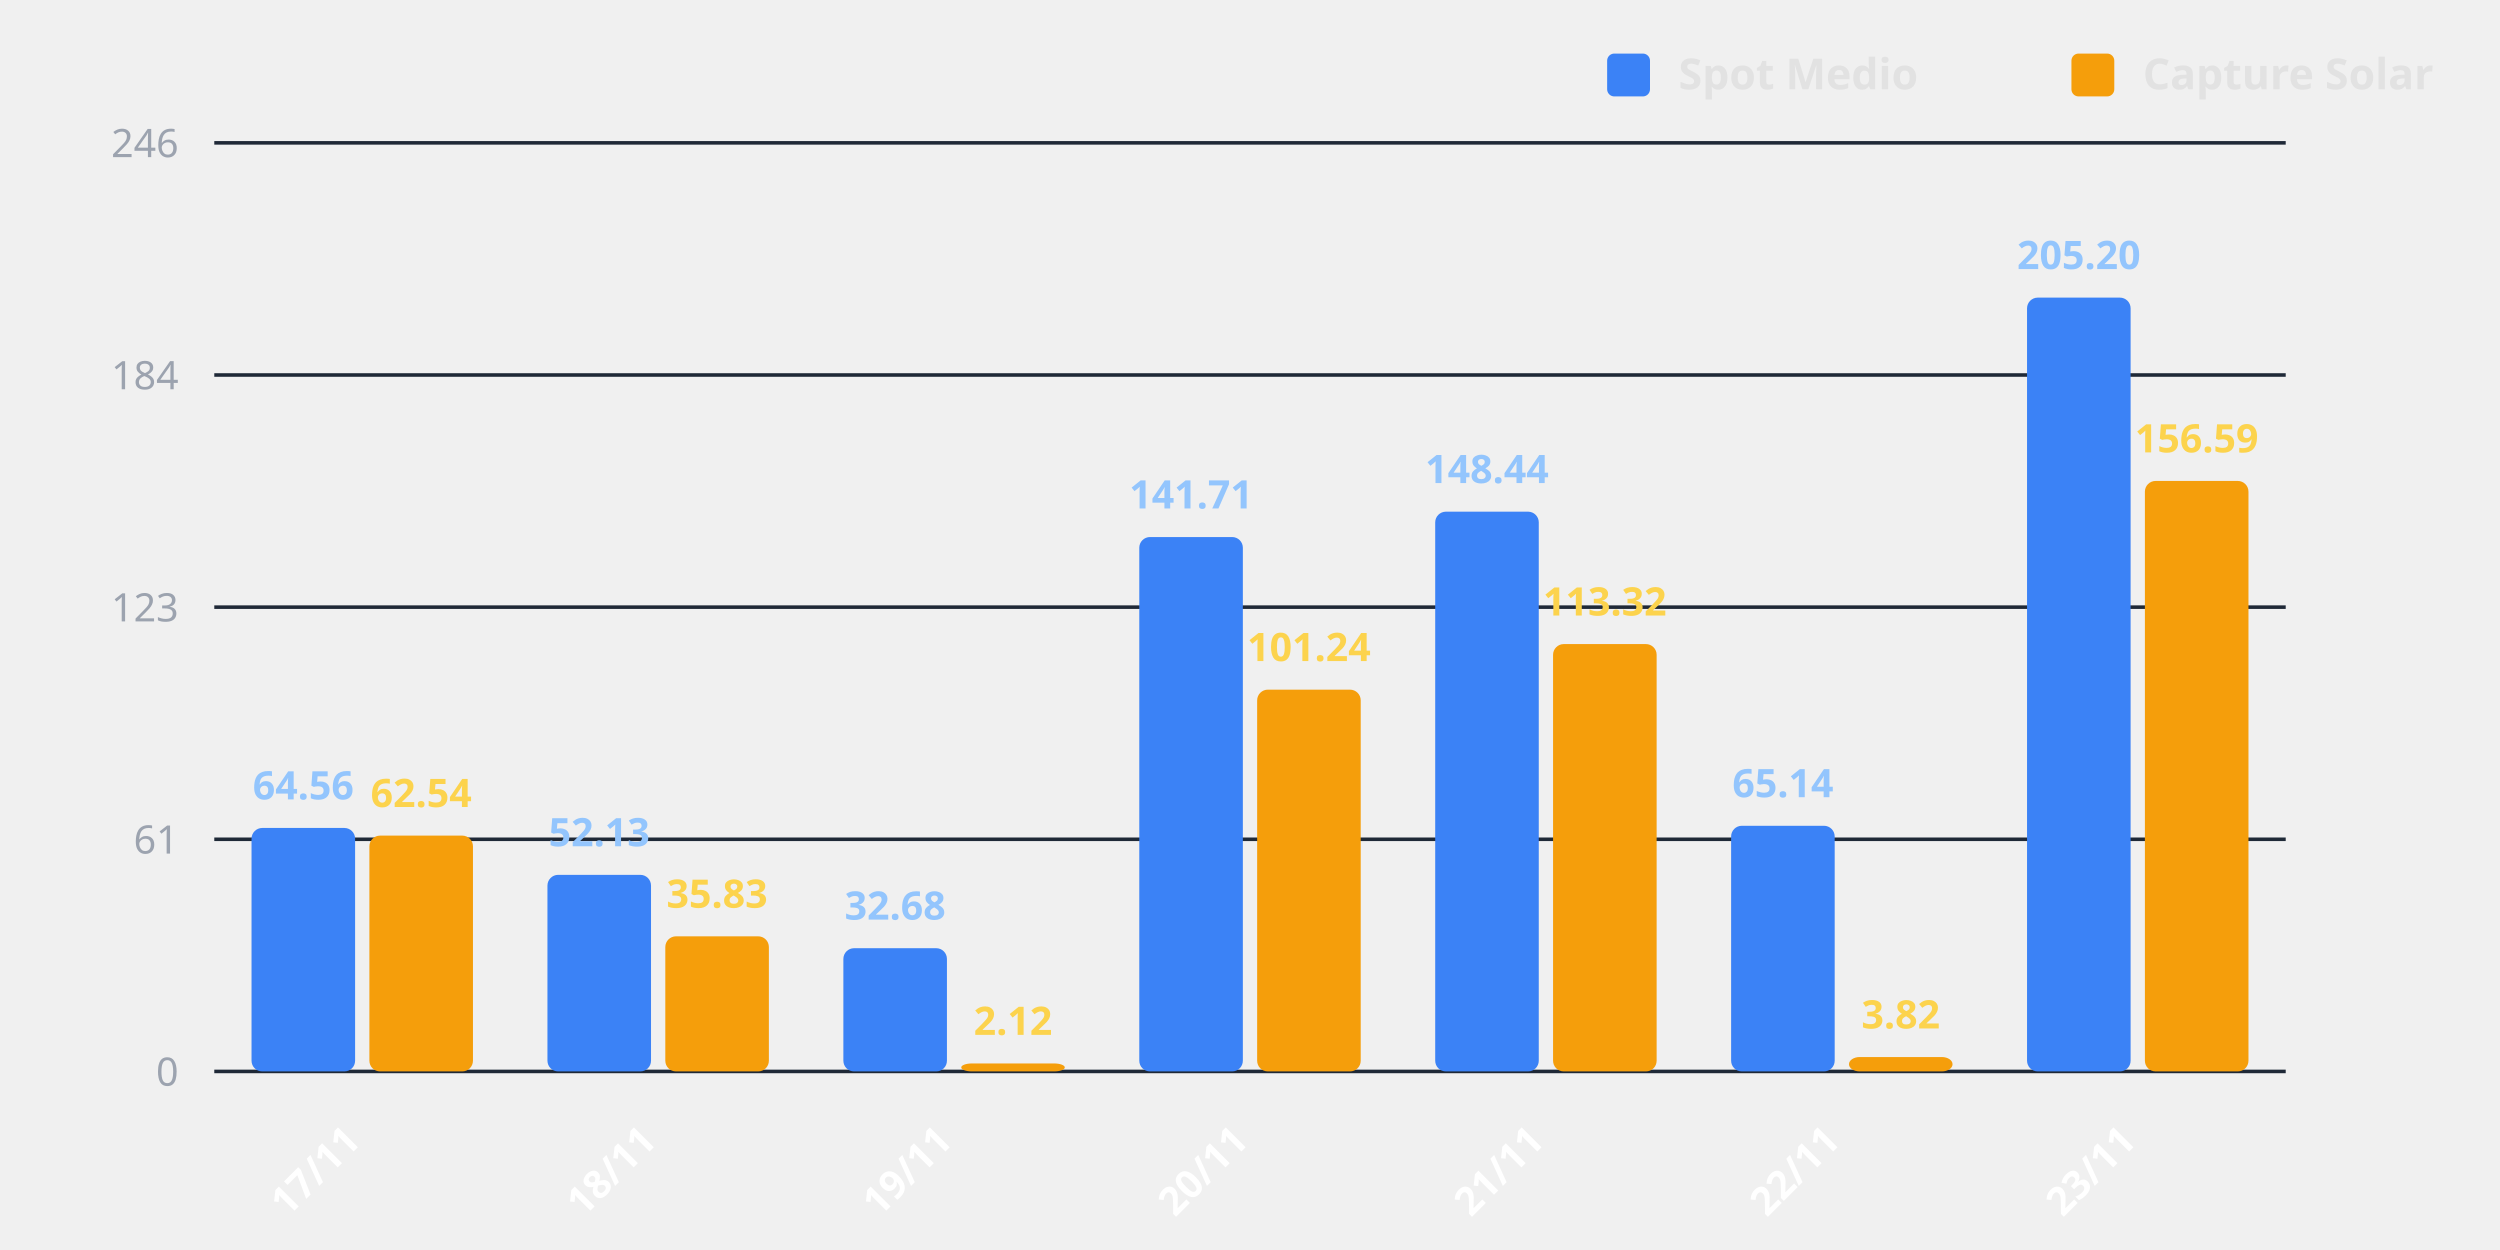
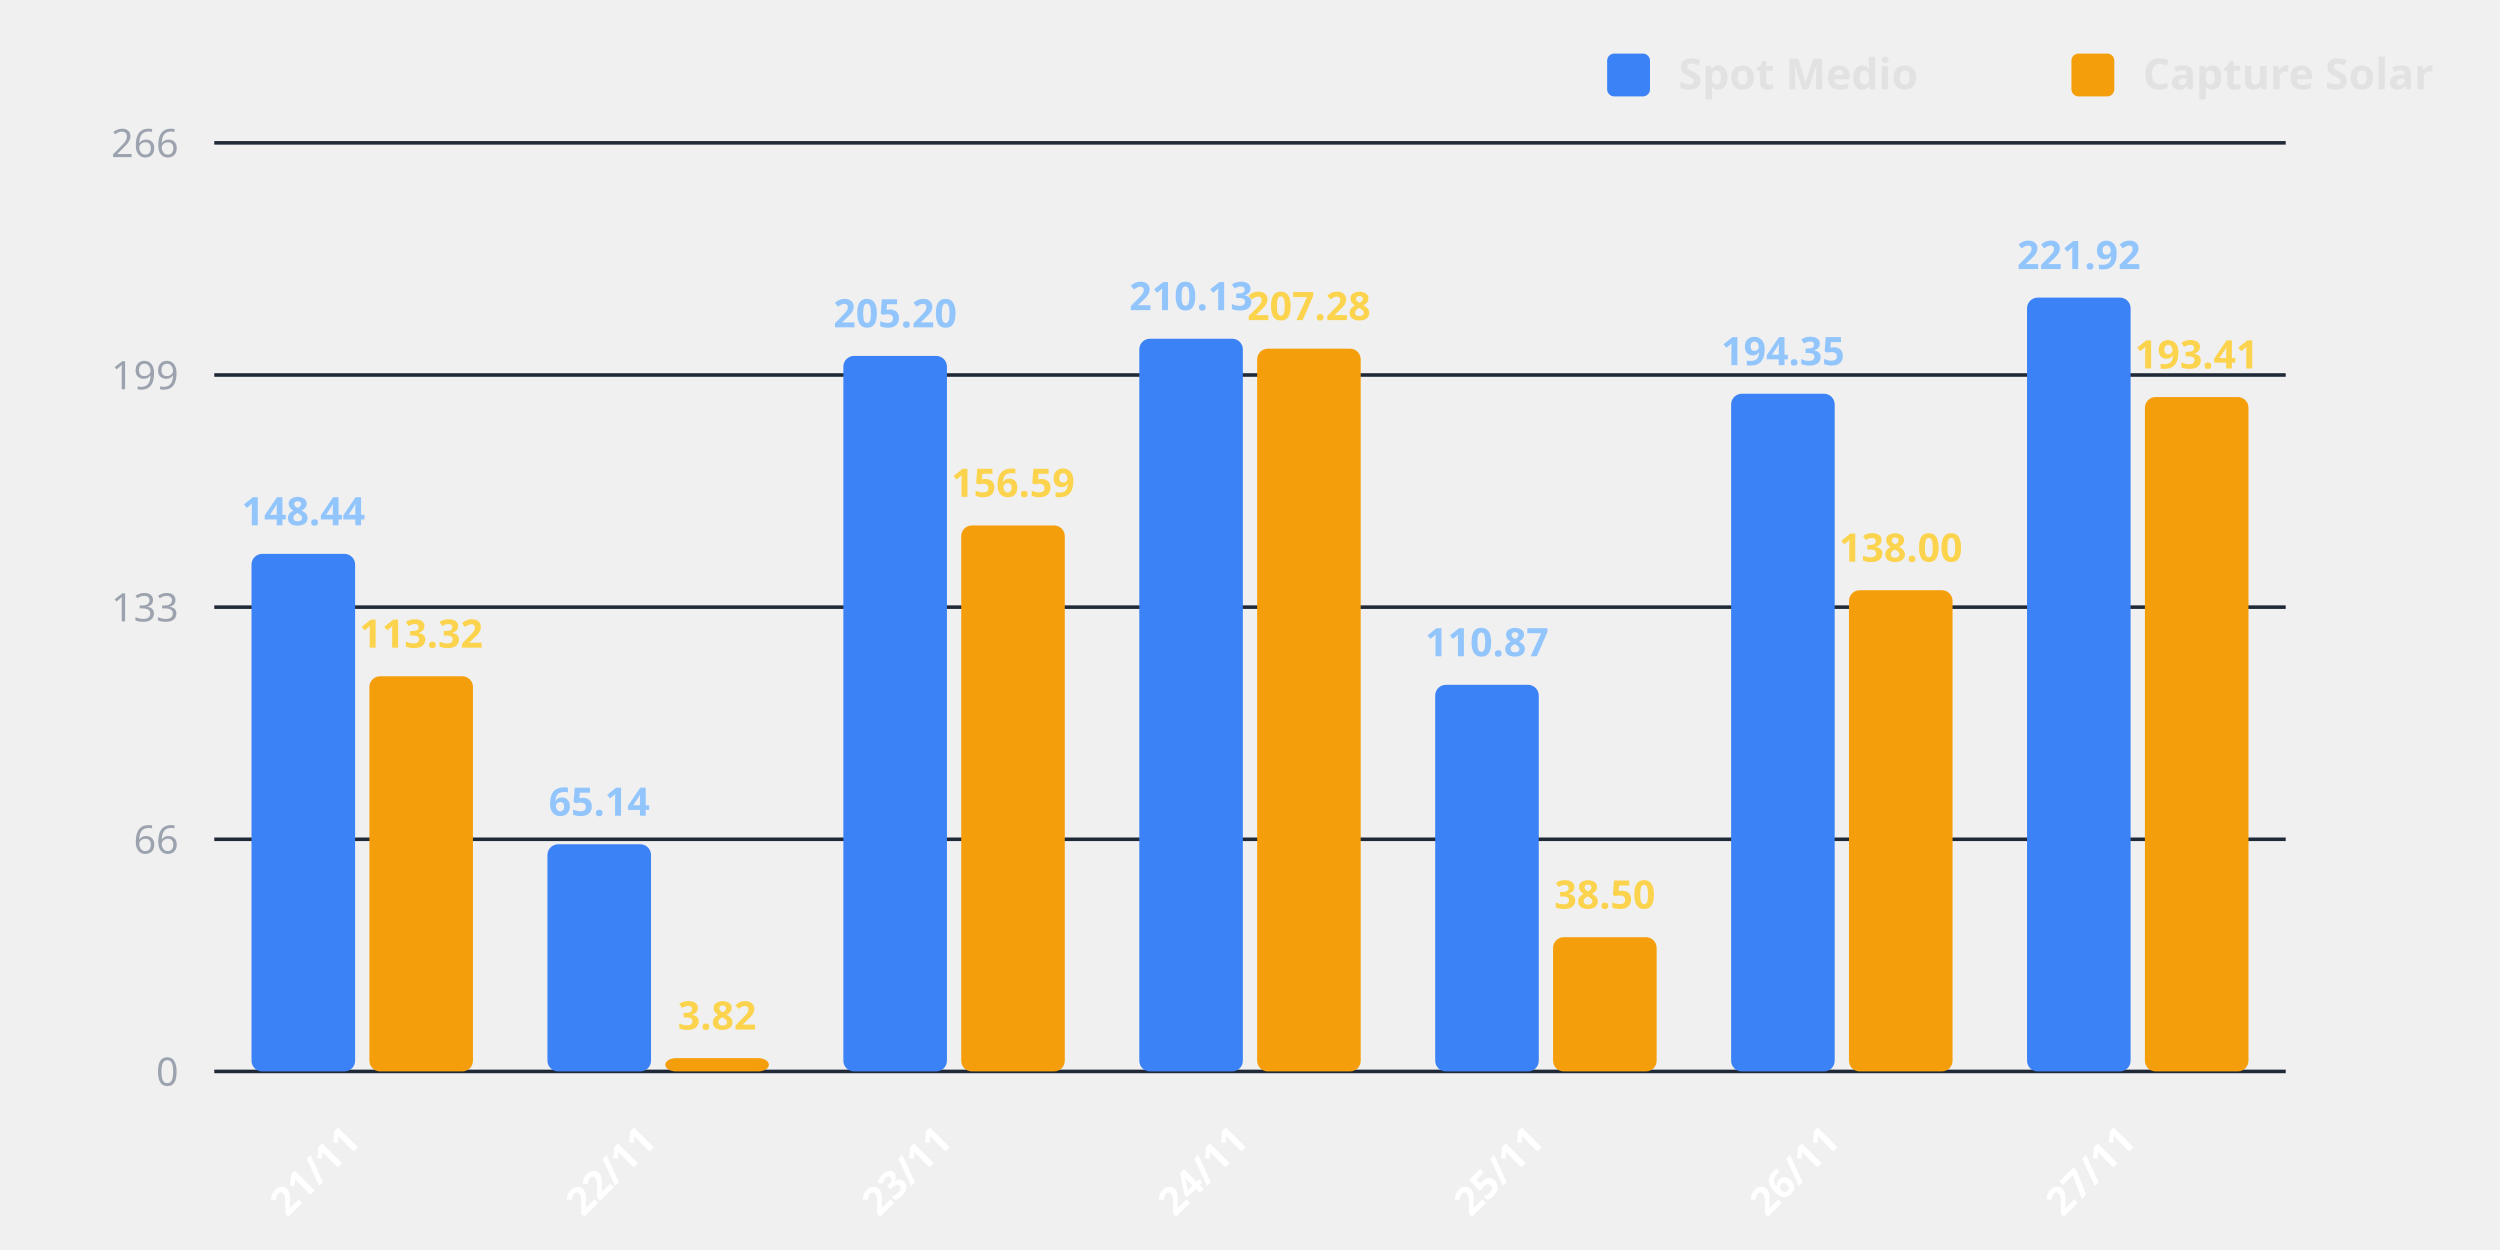
<svg xmlns="http://www.w3.org/2000/svg" viewBox="0 0 700 350" style="font-family: sans-serif; background-color: #0b0f19;">
  <rect x="450" y="15" width="12" height="12" fill="#3b82f6" rx="2" />
  <text x="470" y="25" font-size="12" fill="#e2e2e2" font-weight="bold">Spot Medio</text>
  <rect x="580" y="15" width="12" height="12" fill="#f59e0b" rx="2" />
  <text x="600" y="25" font-size="12" fill="#e2e2e2" font-weight="bold">Capture Solar</text>
  <line x1="60" y1="300.0" x2="640" y2="300.0" stroke="#1f2937" stroke-width="1" />
  <text x="50" y="304.0" text-anchor="end" font-size="11" fill="#9ca3af">0</text>
  <line x1="60" y1="235.0" x2="640" y2="235.0" stroke="#1f2937" stroke-width="1" />
-   <text x="50" y="239.0" text-anchor="end" font-size="11" fill="#9ca3af">61</text>
+   <text x="50" y="239.0" text-anchor="end" font-size="11" fill="#9ca3af">66</text>
  <line x1="60" y1="170.0" x2="640" y2="170.0" stroke="#1f2937" stroke-width="1" />
-   <text x="50" y="174.0" text-anchor="end" font-size="11" fill="#9ca3af">123</text>
+   <text x="50" y="174.0" text-anchor="end" font-size="11" fill="#9ca3af">133</text>
  <line x1="60" y1="105.0" x2="640" y2="105.0" stroke="#1f2937" stroke-width="1" />
-   <text x="50" y="109.0" text-anchor="end" font-size="11" fill="#9ca3af">184</text>
+   <text x="50" y="109.0" text-anchor="end" font-size="11" fill="#9ca3af">199</text>
  <line x1="60" y1="40.0" x2="640" y2="40.0" stroke="#1f2937" stroke-width="1" />
-   <text x="50" y="44.0" text-anchor="end" font-size="11" fill="#9ca3af">246</text>
-   <text x="101.429" y="320" text-anchor="end" transform="rotate(-45, 101.4286, 320)" font-size="11" font-weight="bold" fill="#ffffff">17/11</text>
-   <rect x="70.429" y="231.829" width="29.0" height="68.171" fill="#3b82f6" rx="3" />
-   <text x="84.929" y="223.829" text-anchor="middle" font-size="11" font-weight="bold" fill="#93c5fd">64.56</text>
-   <rect x="103.429" y="233.97" width="29.0" height="66.03" fill="#f59e0b" rx="3" />
-   <text x="117.929" y="225.97" text-anchor="middle" font-size="11" font-weight="bold" fill="#fcd34d">62.54</text>
-   <text x="184.286" y="320" text-anchor="end" transform="rotate(-45, 184.2857, 320)" font-size="11" font-weight="bold" fill="#ffffff">18/11</text>
-   <rect x="153.286" y="244.955" width="29.0" height="55.045" fill="#3b82f6" rx="3" />
-   <text x="167.786" y="236.955" text-anchor="middle" font-size="11" font-weight="bold" fill="#93c5fd">52.13</text>
-   <rect x="186.286" y="262.169" width="29.0" height="37.831" fill="#f59e0b" rx="3" />
-   <text x="200.786" y="254.169" text-anchor="middle" font-size="11" font-weight="bold" fill="#fcd34d">35.83</text>
-   <text x="267.143" y="320" text-anchor="end" transform="rotate(-45, 267.1429, 320)" font-size="11" font-weight="bold" fill="#ffffff">19/11</text>
-   <rect x="236.143" y="265.496" width="29.0" height="34.504" fill="#3b82f6" rx="3" />
-   <text x="250.643" y="257.496" text-anchor="middle" font-size="11" font-weight="bold" fill="#93c5fd">32.68</text>
-   <rect x="269.143" y="297.766" width="29.0" height="2.234" fill="#f59e0b" rx="3" />
-   <text x="283.643" y="289.766" text-anchor="middle" font-size="11" font-weight="bold" fill="#fcd34d">2.12</text>
-   <text x="350.0" y="320" text-anchor="end" transform="rotate(-45, 350.0, 320)" font-size="11" font-weight="bold" fill="#ffffff">20/11</text>
-   <rect x="319.0" y="150.37" width="29.0" height="149.63" fill="#3b82f6" rx="3" />
-   <text x="333.5" y="142.37" text-anchor="middle" font-size="11" font-weight="bold" fill="#93c5fd">141.71</text>
-   <rect x="352.0" y="193.102" width="29.0" height="106.898" fill="#f59e0b" rx="3" />
-   <text x="366.5" y="185.102" text-anchor="middle" font-size="11" font-weight="bold" fill="#fcd34d">101.24</text>
-   <text x="432.857" y="320" text-anchor="end" transform="rotate(-45, 432.8571, 320)" font-size="11" font-weight="bold" fill="#ffffff">21/11</text>
-   <rect x="401.857" y="143.267" width="29.0" height="156.733" fill="#3b82f6" rx="3" />
-   <text x="416.357" y="135.267" text-anchor="middle" font-size="11" font-weight="bold" fill="#93c5fd">148.44</text>
-   <rect x="434.857" y="180.343" width="29.0" height="119.657" fill="#f59e0b" rx="3" />
-   <text x="449.357" y="172.343" text-anchor="middle" font-size="11" font-weight="bold" fill="#fcd34d">113.32</text>
-   <text x="515.714" y="320" text-anchor="end" transform="rotate(-45, 515.7143, 320)" font-size="11" font-weight="bold" fill="#ffffff">22/11</text>
-   <rect x="484.714" y="231.217" width="29.0" height="68.783" fill="#3b82f6" rx="3" />
-   <text x="499.214" y="223.217" text-anchor="middle" font-size="11" font-weight="bold" fill="#93c5fd">65.14</text>
-   <rect x="517.714" y="295.97" width="29.0" height="4.03" fill="#f59e0b" rx="3" />
-   <text x="532.214" y="287.97" text-anchor="middle" font-size="11" font-weight="bold" fill="#fcd34d">3.82</text>
-   <text x="598.571" y="320" text-anchor="end" transform="rotate(-45, 598.5714, 320)" font-size="11" font-weight="bold" fill="#ffffff">23/11</text>
+   <text x="50" y="44.0" text-anchor="end" font-size="11" fill="#9ca3af">266</text>
+   <text x="101.429" y="320" text-anchor="end" transform="rotate(-45, 101.4286, 320)" font-size="11" font-weight="bold" fill="#ffffff">21/11</text>
+   <rect x="70.429" y="155.076" width="29.0" height="144.924" fill="#3b82f6" rx="3" />
+   <text x="84.929" y="147.076" text-anchor="middle" font-size="11" font-weight="bold" fill="#93c5fd">148.44</text>
+   <rect x="103.429" y="189.358" width="29.0" height="110.642" fill="#f59e0b" rx="3" />
+   <text x="117.929" y="181.358" text-anchor="middle" font-size="11" font-weight="bold" fill="#fcd34d">113.32</text>
+   <text x="184.286" y="320" text-anchor="end" transform="rotate(-45, 184.2857, 320)" font-size="11" font-weight="bold" fill="#ffffff">22/11</text>
+   <rect x="153.286" y="236.4" width="29.0" height="63.6" fill="#3b82f6" rx="3" />
+   <text x="167.786" y="228.4" text-anchor="middle" font-size="11" font-weight="bold" fill="#93c5fd">65.14</text>
+   <rect x="186.286" y="296.273" width="29.0" height="3.727" fill="#f59e0b" rx="3" />
+   <text x="200.786" y="288.273" text-anchor="middle" font-size="11" font-weight="bold" fill="#fcd34d">3.82</text>
+   <text x="267.143" y="320" text-anchor="end" transform="rotate(-45, 267.1429, 320)" font-size="11" font-weight="bold" fill="#ffffff">23/11</text>
+   <rect x="236.143" y="99.658" width="29.0" height="200.342" fill="#3b82f6" rx="3" />
+   <text x="250.643" y="91.658" text-anchor="middle" font-size="11" font-weight="bold" fill="#93c5fd">205.20</text>
+   <rect x="269.143" y="147.122" width="29.0" height="152.878" fill="#f59e0b" rx="3" />
+   <text x="283.643" y="139.122" text-anchor="middle" font-size="11" font-weight="bold" fill="#fcd34d">156.59</text>
+   <text x="350.0" y="320" text-anchor="end" transform="rotate(-45, 350.0, 320)" font-size="11" font-weight="bold" fill="#ffffff">24/11</text>
+   <rect x="319.0" y="94.84" width="29.0" height="205.16" fill="#3b82f6" rx="3" />
+   <text x="333.5" y="86.84" text-anchor="middle" font-size="11" font-weight="bold" fill="#93c5fd">210.13</text>
+   <rect x="352.0" y="97.629" width="29.0" height="202.371" fill="#f59e0b" rx="3" />
+   <text x="366.5" y="89.629" text-anchor="middle" font-size="11" font-weight="bold" fill="#fcd34d">207.28</text>
+   <text x="432.857" y="320" text-anchor="end" transform="rotate(-45, 432.8571, 320)" font-size="11" font-weight="bold" fill="#ffffff">25/11</text>
+   <rect x="401.857" y="191.751" width="29.0" height="108.249" fill="#3b82f6" rx="3" />
+   <text x="416.357" y="183.751" text-anchor="middle" font-size="11" font-weight="bold" fill="#93c5fd">110.87</text>
+   <rect x="434.857" y="262.412" width="29.0" height="37.588" fill="#f59e0b" rx="3" />
+   <text x="449.357" y="254.412" text-anchor="middle" font-size="11" font-weight="bold" fill="#fcd34d">38.50</text>
+   <text x="515.714" y="320" text-anchor="end" transform="rotate(-45, 515.7143, 320)" font-size="11" font-weight="bold" fill="#ffffff">26/11</text>
+   <rect x="484.714" y="110.248" width="29.0" height="189.752" fill="#3b82f6" rx="3" />
+   <text x="499.214" y="102.248" text-anchor="middle" font-size="11" font-weight="bold" fill="#93c5fd">194.35</text>
+   <rect x="517.714" y="165.262" width="29.0" height="134.738" fill="#f59e0b" rx="3" />
+   <text x="532.214" y="157.262" text-anchor="middle" font-size="11" font-weight="bold" fill="#fcd34d">138.00</text>
+   <text x="598.571" y="320" text-anchor="end" transform="rotate(-45, 598.5714, 320)" font-size="11" font-weight="bold" fill="#ffffff">27/11</text>
  <rect x="567.571" y="83.333" width="29.0" height="216.667" fill="#3b82f6" rx="3" />
-   <text x="582.071" y="75.333" text-anchor="middle" font-size="11" font-weight="bold" fill="#93c5fd">205.20</text>
-   <rect x="600.571" y="134.664" width="29.0" height="165.336" fill="#f59e0b" rx="3" />
-   <text x="615.071" y="126.664" text-anchor="middle" font-size="11" font-weight="bold" fill="#fcd34d">156.59</text>
+   <text x="582.071" y="75.333" text-anchor="middle" font-size="11" font-weight="bold" fill="#93c5fd">221.92</text>
+   <rect x="600.571" y="111.171" width="29.0" height="188.829" fill="#f59e0b" rx="3" />
+   <text x="615.071" y="103.171" text-anchor="middle" font-size="11" font-weight="bold" fill="#fcd34d">193.41</text>
</svg>
